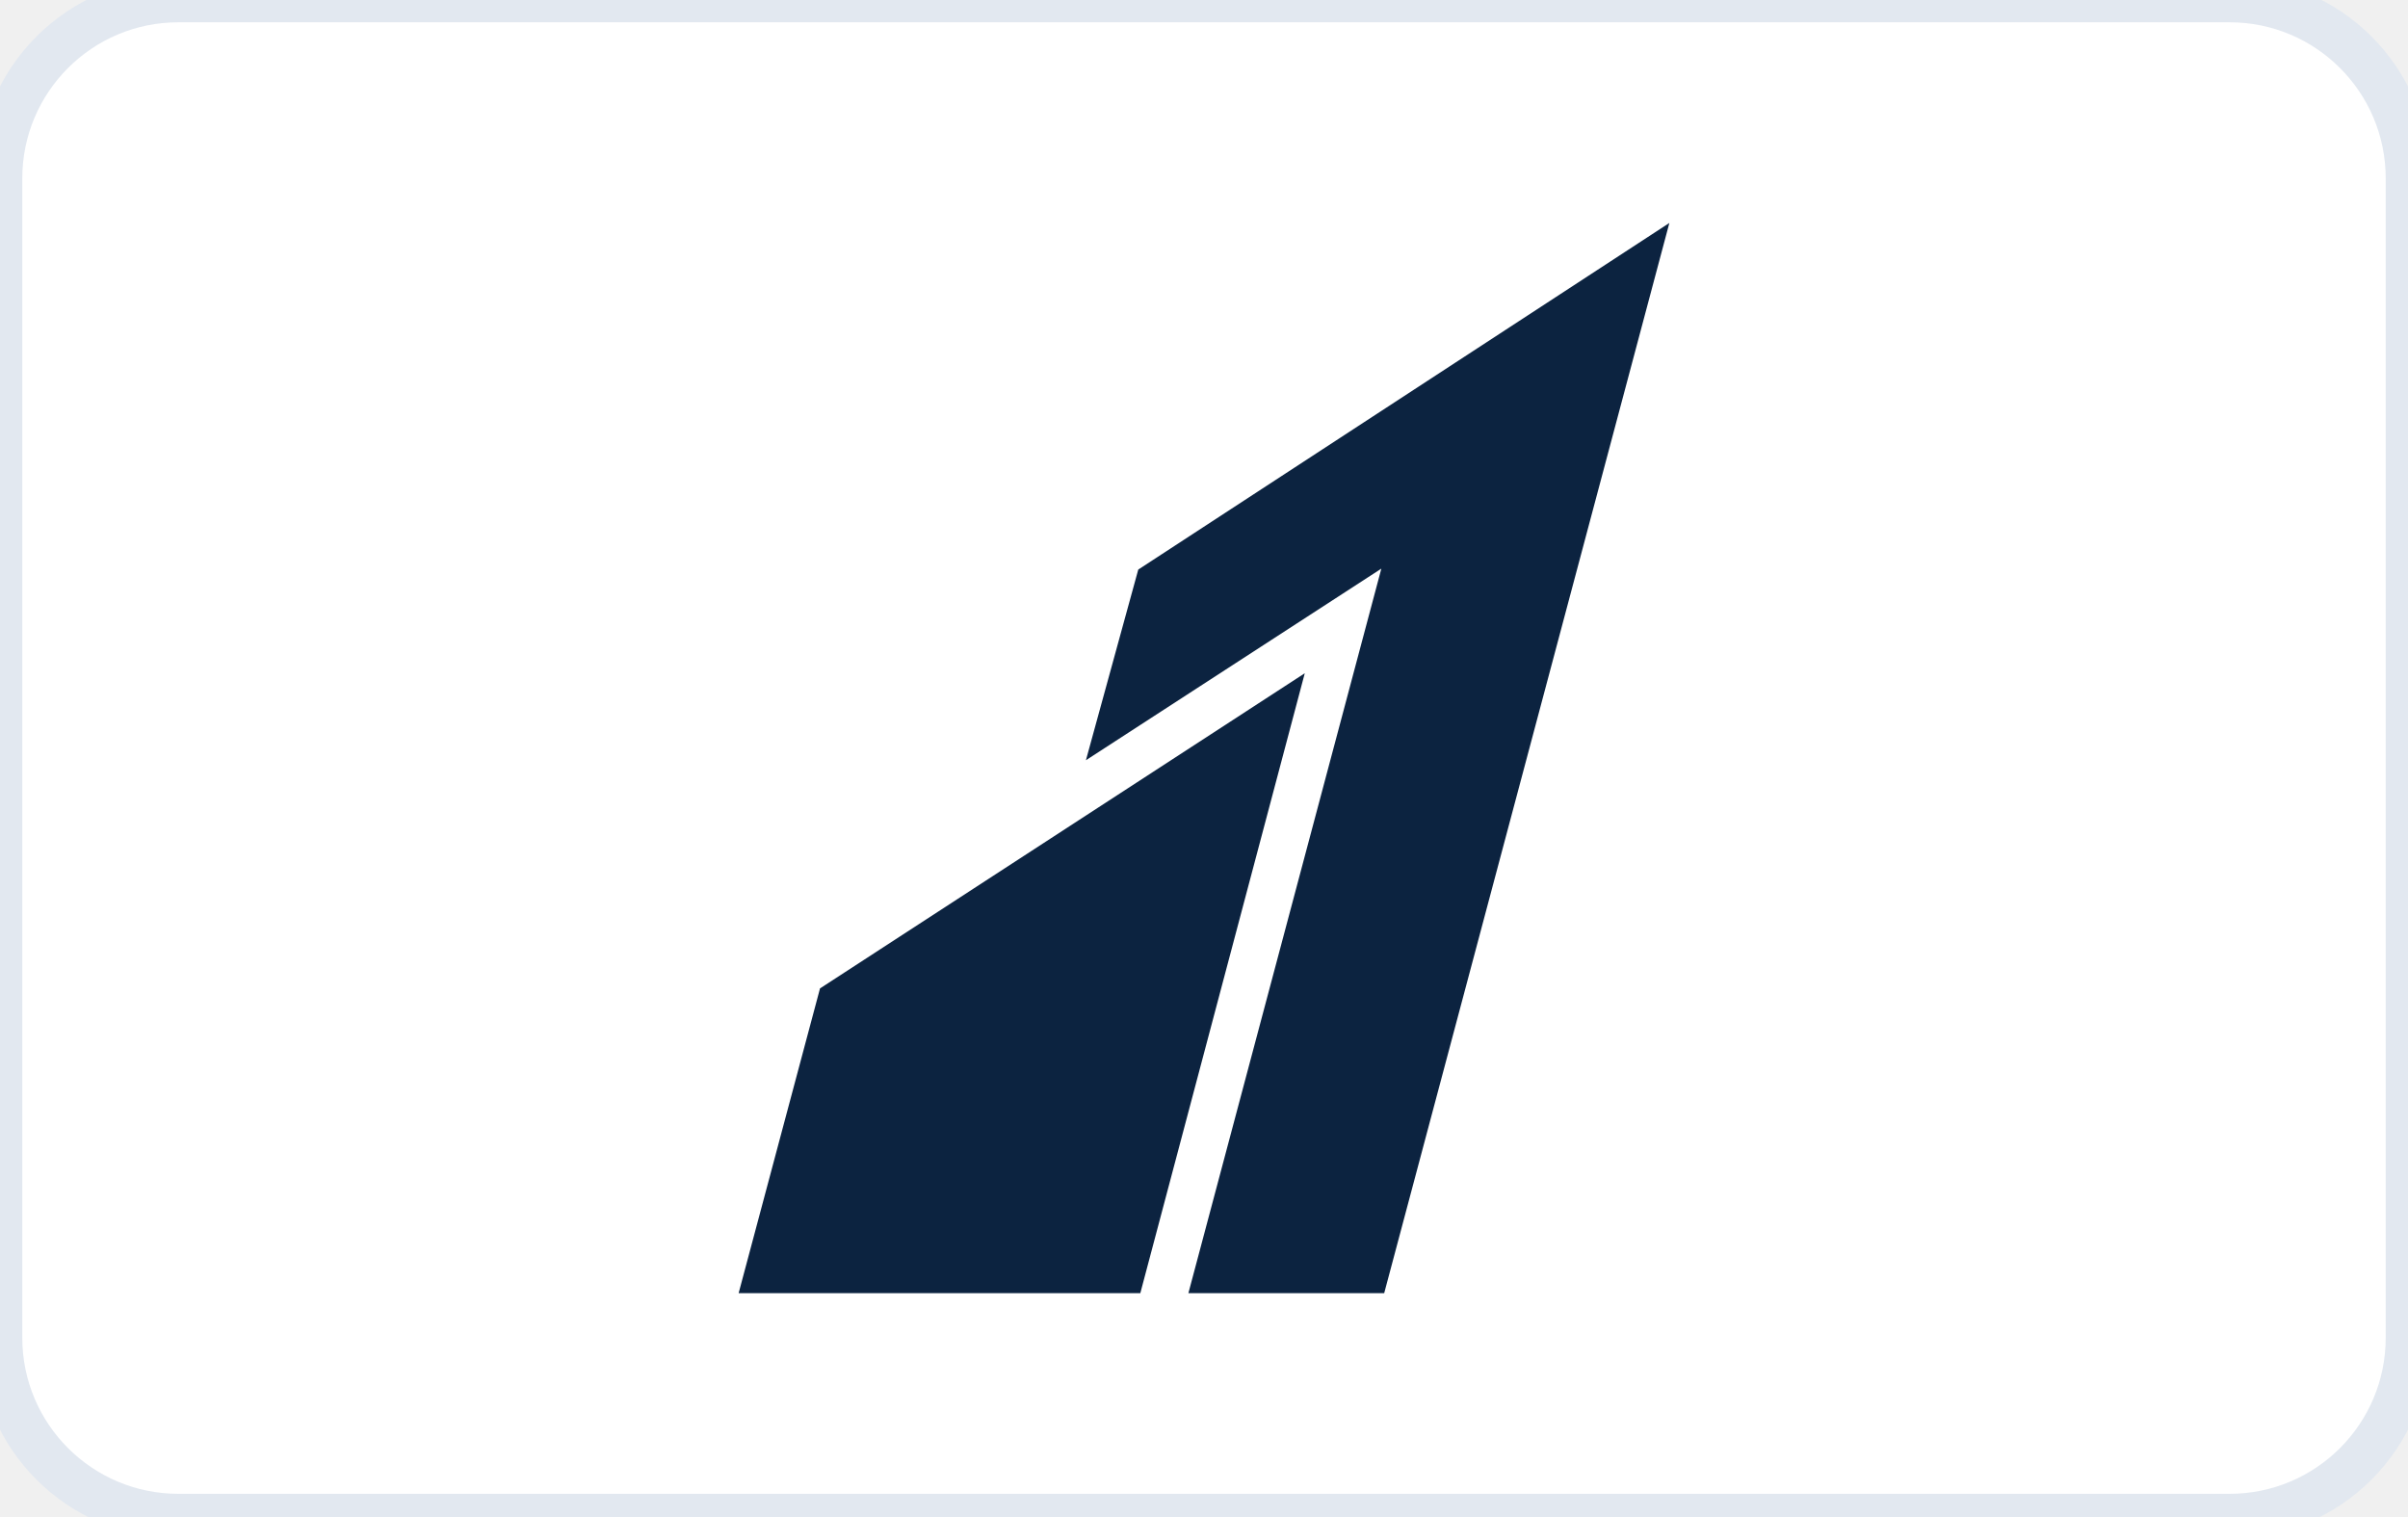
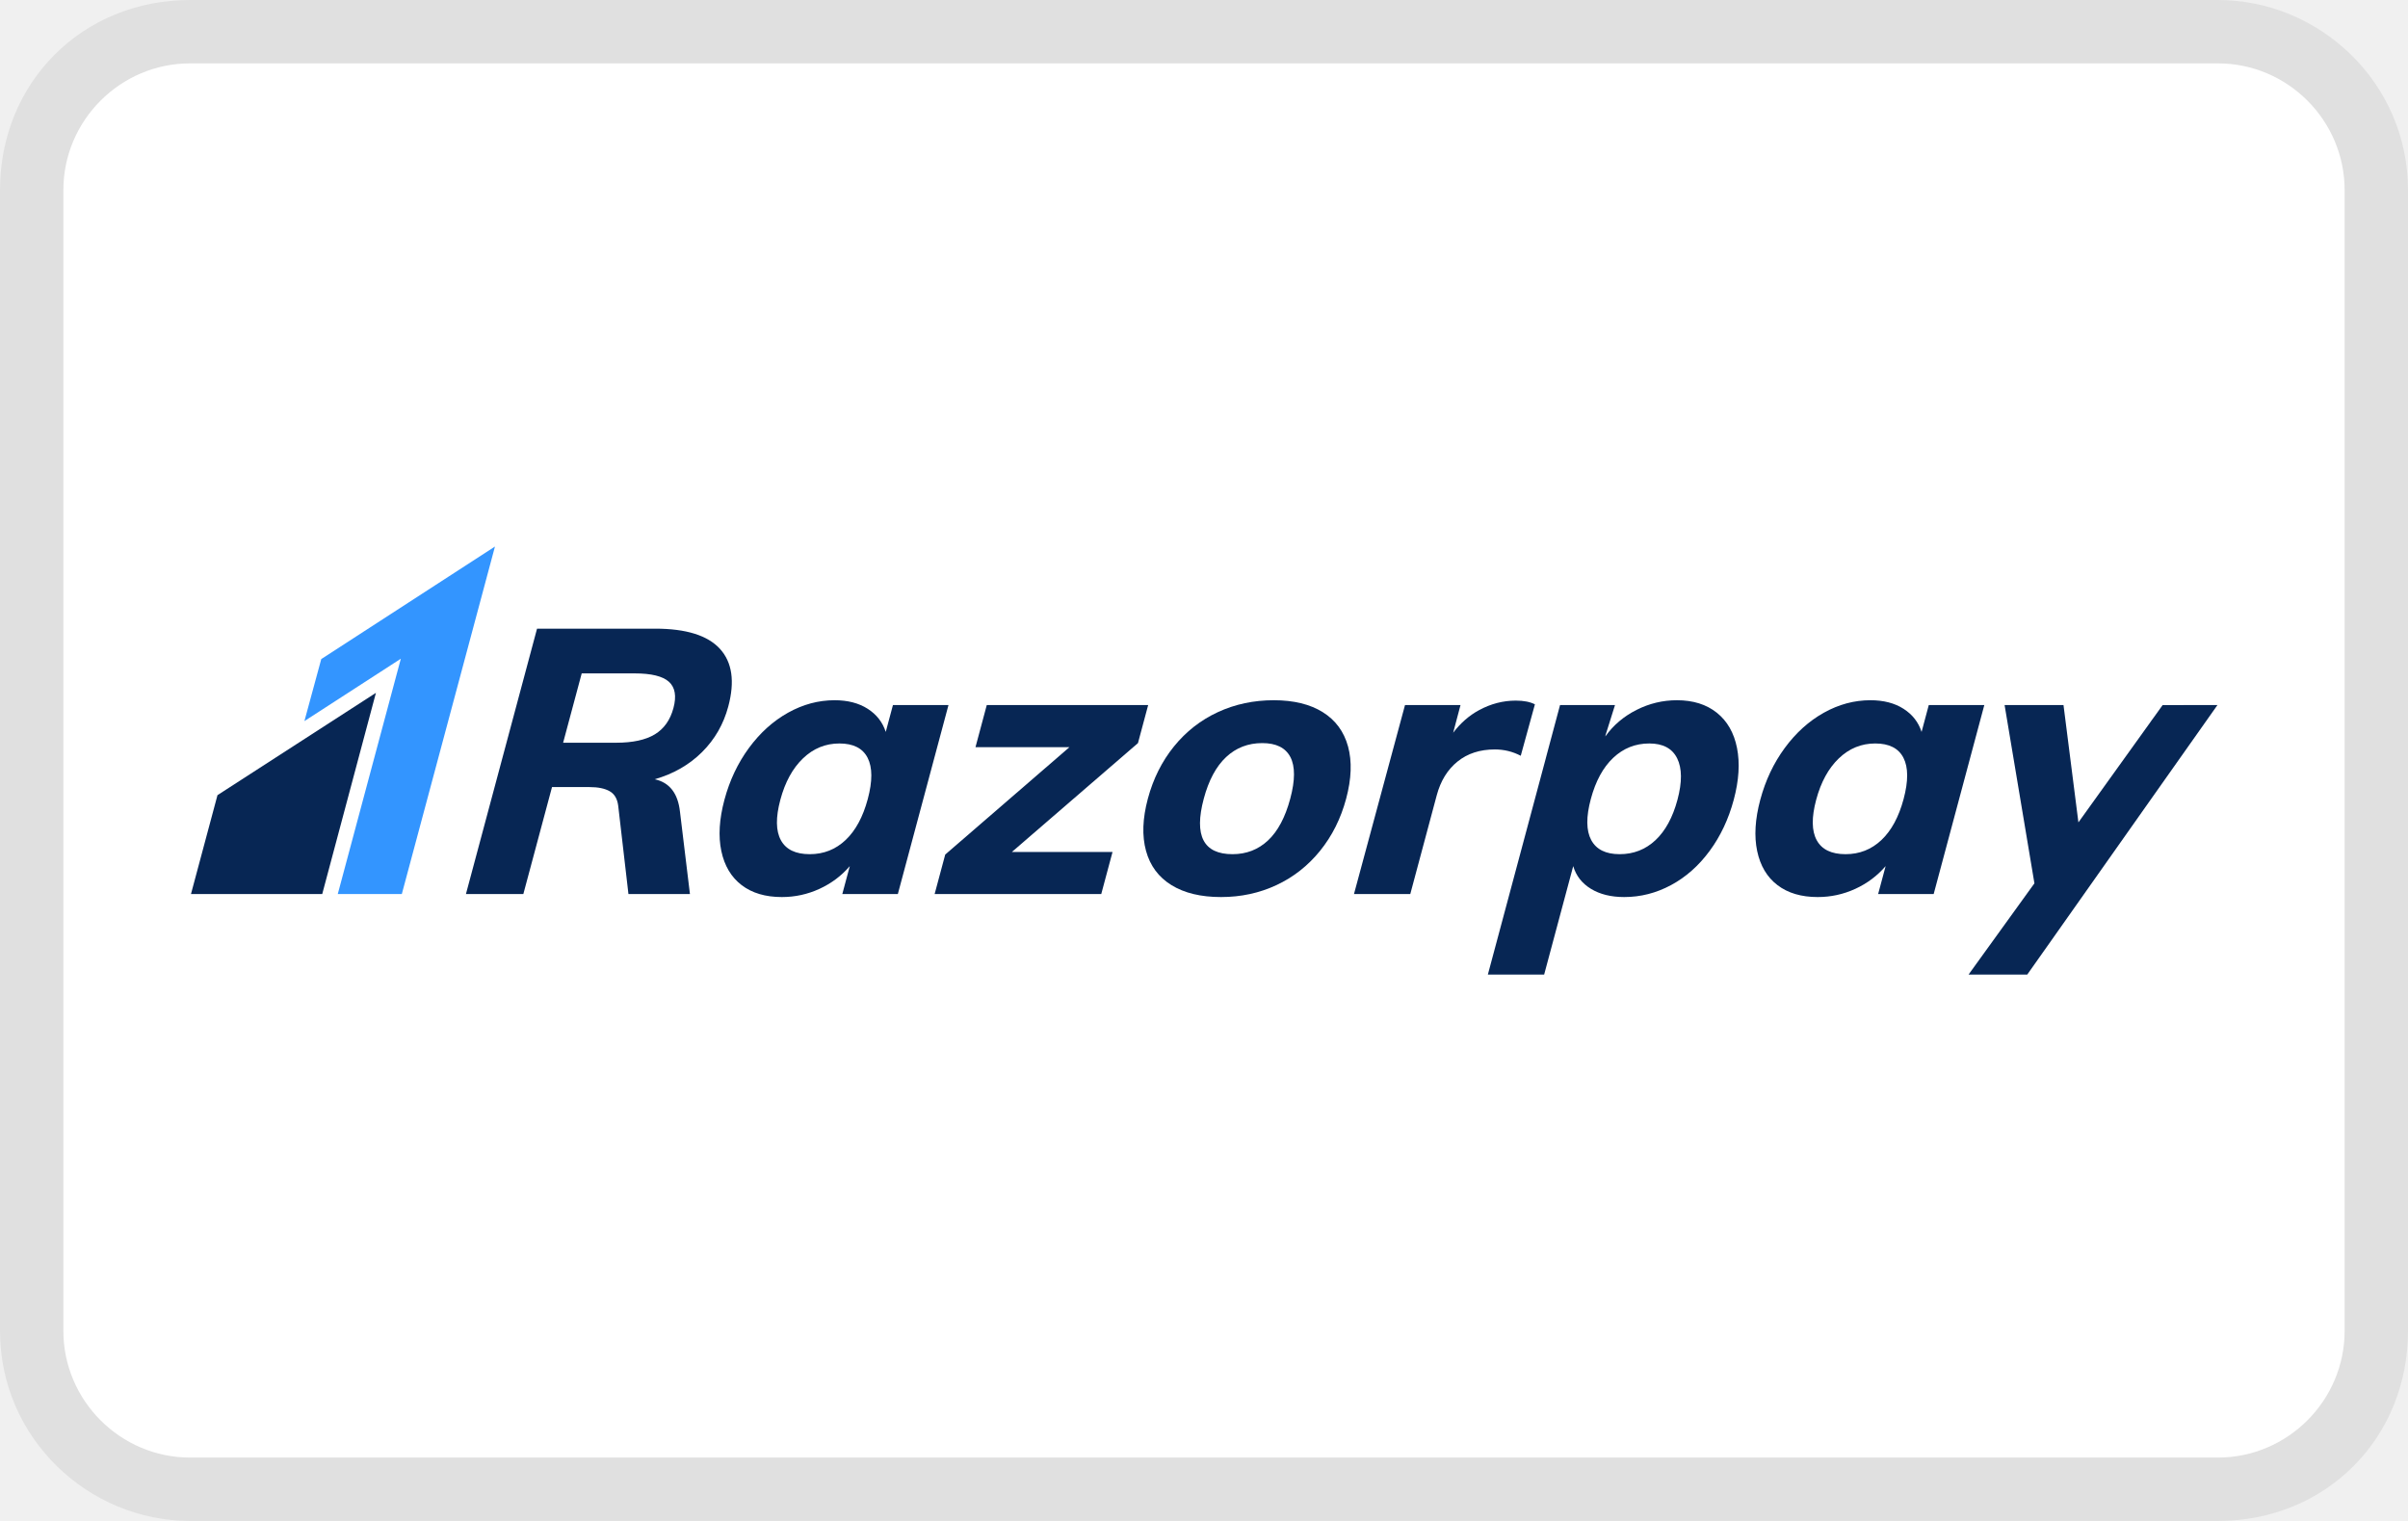
- <svg xmlns="http://www.w3.org/2000/svg" viewBox="0 0 54 34" width="54" height="34">
-   <rect width="54" height="34" rx="4" fill="#FFFFFF" stroke="#E2E8F0" stroke-width="1" />
-   <svg x="12" y="5" width="30" height="24" viewBox="0 0 24 24">
-     <path d="M22.436 0l-11.91 7.773-1.174 4.276 6.625-4.297L11.65 24h4.391l6.395-24zM14.26 10.098L3.389 17.166 1.564 24h9.008l3.688-13.902Z" fill="#0C2340" />
+ <svg xmlns="http://www.w3.org/2000/svg" role="img" viewBox="0 0 38 24" width="38" height="24" aria-labelledby="pi-razorpay">
+   <path d="M35 0H3C1.3 0 0 1.3 0 3v18c0 1.7 1.4 3 3 3h32c1.7 0 3-1.3 3-3V3c0-1.7-1.4-3-3-3z" fill="#000" opacity=".07" />
+   <path d="M35 1c1.1 0 2 .9 2 2v18c0 1.1-.9 2-2 2H3c-1.1 0-2-.9-2-2V3c0-1.1.9-2 2-2h32" fill="#FFF" />
+   <svg x="3" y="7" width="32" height="10" viewBox="0 0 1896 401">
+     <defs />
+     <g id="Page-1" stroke="none" stroke-width="1" fill="none" fill-rule="evenodd">
+       <g id="Group">
+         <path d="M451.921,151.494 C448.931,162.65 443.136,170.838 434.535,176.066 C425.924,181.293 413.847,183.912 398.269,183.912 L348.777,183.912 L366.151,119.081 L415.643,119.081 C431.209,119.081 441.896,121.695 447.702,126.922 C453.497,132.155 454.911,140.344 451.921,151.494 M503.174,150.097 C509.468,126.638 506.859,108.627 495.351,96.08 C483.841,83.533 463.674,77.263 434.871,77.263 L324.391,77.263 L257.897,325.403 L311.572,325.403 L338.381,225.378 L373.581,225.378 C381.474,225.378 387.687,226.658 392.231,229.214 C396.785,231.775 399.451,236.307 400.274,242.804 L409.848,325.403 L467.359,325.403 L458.029,248.385 C456.128,231.19 448.259,221.083 434.431,218.064 C452.06,212.958 466.826,204.468 478.718,192.617 C490.599,180.772 498.758,166.602 503.174,150.097" id="Fill-1" fill="#072654" />
+         <path d="M633.625,236.533 C629.14,253.258 622.231,266.042 612.901,274.868 C603.56,283.7 592.386,288.111 579.382,288.111 C566.122,288.111 557.128,283.758 552.387,275.042 C547.623,266.332 547.461,253.733 551.889,237.228 C556.305,220.735 563.352,207.841 573.053,198.539 C582.742,189.255 594.09,184.602 607.105,184.602 C620.11,184.602 628.919,189.082 633.485,198.024 C638.053,206.966 638.11,219.802 633.625,236.533 L633.625,236.533 Z M657.153,148.706 L650.431,173.8 C647.521,164.736 641.9,157.538 633.578,152.195 C625.245,146.852 614.918,144.174 602.608,144.174 C587.506,144.174 572.983,148.069 559.052,155.852 C545.12,163.64 532.938,174.617 522.519,188.786 C512.099,202.961 504.461,219.107 499.604,237.228 C494.748,255.356 493.774,271.328 496.695,285.149 C499.616,298.977 505.944,309.605 515.691,317.04 C525.428,324.481 537.969,328.19 553.303,328.19 C565.612,328.19 577.342,325.635 588.469,320.523 C599.595,315.418 609.041,308.325 616.818,299.266 L609.807,325.403 L661.731,325.403 L709.079,148.706 L657.153,148.706 Z" id="Fill-3" fill="#072654" />
+         <polygon id="Fill-5" fill="#072654" points="895.79 148.706 744.882 148.706 734.334 188.091 822.155 188.091 706.042 288.458 696.132 325.403 851.92 325.403 862.478 286.024 768.388 286.024 886.263 184.254" />
+         <path d="M1028.651,236.185 C1023.98,253.605 1017.06,266.627 1007.904,275.222 C998.748,283.816 987.667,288.11 974.663,288.11 C947.471,288.11 938.523,270.811 947.796,236.185 C952.409,218.99 959.363,206.038 968.659,197.328 C977.965,188.612 989.232,184.254 1002.48,184.254 C1015.484,184.254 1024.258,188.612 1028.779,197.328 C1033.298,206.038 1033.264,218.99 1028.651,236.185 M1059.03,155.324 C1047.08,147.894 1031.815,144.174 1013.224,144.174 C994.401,144.174 976.969,147.894 960.917,155.324 C944.864,162.765 931.198,173.452 919.921,187.389 C908.631,201.332 900.495,217.594 895.511,236.185 C890.527,254.776 889.948,271.032 893.773,284.975 C897.586,298.918 905.514,309.605 917.591,317.04 C929.657,324.481 945.095,328.19 963.919,328.19 C982.509,328.19 999.767,324.481 1015.705,317.04 C1031.618,309.605 1045.237,298.918 1056.526,284.975 C1067.803,271.032 1075.94,254.776 1080.924,236.185 C1085.908,217.594 1086.488,201.332 1082.674,187.389 C1078.849,173.452 1070.967,162.765 1059.03,155.324" id="Fill-7" fill="#072654" />
+         <path d="M1602.137,236.533 C1597.652,253.258 1590.743,266.042 1581.413,274.868 C1572.082,283.7 1560.886,288.111 1547.882,288.111 C1534.646,288.111 1525.64,283.758 1520.899,275.042 C1516.135,266.332 1515.973,253.733 1520.401,237.228 C1524.817,220.735 1531.864,207.841 1541.565,198.539 C1551.254,189.255 1562.602,184.602 1575.617,184.602 C1588.622,184.602 1597.431,189.082 1601.997,198.024 C1606.565,206.966 1606.622,219.802 1602.137,236.533 L1602.137,236.533 Z M1625.665,148.706 L1618.943,173.8 C1616.033,164.736 1610.412,157.538 1602.09,152.195 C1593.757,146.852 1583.43,144.174 1571.12,144.174 C1556.018,144.174 1541.495,148.069 1527.564,155.852 C1513.632,163.64 1501.45,174.617 1491.031,188.786 C1480.611,202.961 1472.972,219.107 1468.116,237.228 C1463.26,255.356 1462.297,271.328 1465.207,285.149 C1468.127,298.977 1474.445,309.605 1484.203,317.04 C1493.94,324.481 1506.481,328.19 1521.815,328.19 C1534.123,328.19 1545.854,325.635 1556.98,320.523 C1568.107,315.418 1577.553,308.325 1585.33,299.266 L1578.319,325.403 L1630.243,325.403 L1677.591,148.706 L1625.665,148.706 Z" id="Fill-9" fill="#072654" />
+         <path d="M1244.165,196.106 L1257.401,148.011 C1252.904,145.686 1246.946,144.523 1239.517,144.523 C1227.66,144.523 1216.243,147.483 1205.244,153.411 C1195.798,158.498 1187.754,165.637 1180.962,174.582 L1187.847,148.681 L1172.813,148.707 L1135.938,148.707 L1088.227,325.402 L1140.87,325.402 L1165.616,233.05 C1169.221,219.577 1175.688,209.064 1185.042,201.512 C1194.372,193.962 1206.02,190.183 1219.964,190.183 C1228.563,190.183 1236.619,192.159 1244.165,196.106" id="Fill-11" fill="#072654" />
+         <path d="M1390.697,237.226 C1386.269,253.731 1379.408,266.33 1370.112,275.04 C1360.794,283.756 1349.643,288.108 1336.639,288.108 C1323.623,288.108 1314.757,283.698 1310.039,274.866 C1305.31,266.04 1305.194,253.261 1309.679,236.53 C1314.165,219.8 1321.142,206.963 1330.624,198.021 C1340.104,189.079 1351.359,184.599 1364.375,184.599 C1377.147,184.599 1385.829,189.253 1390.43,198.543 C1395.02,207.838 1395.113,220.738 1390.697,237.226 M1427.485,155.849 C1417.715,148.066 1405.278,144.178 1390.187,144.178 C1376.939,144.178 1364.329,147.197 1352.39,153.236 C1340.418,159.286 1330.717,167.521 1323.275,177.981 L1323.443,176.822 L1332.287,148.679 L1322.11,148.679 L1322.11,148.704 L1280.9,148.704 L1267.815,197.566 C1267.664,198.134 1267.537,198.664 1267.385,199.238 L1213.409,400.681 L1266.042,400.681 L1293.221,299.27 C1295.886,308.322 1301.427,315.415 1309.819,320.521 C1318.21,325.632 1328.56,328.188 1340.881,328.188 C1356.216,328.188 1370.796,324.479 1384.646,317.038 C1398.486,309.608 1410.516,298.974 1420.717,285.147 C1430.927,271.331 1438.462,255.353 1443.318,237.226 C1448.175,219.104 1449.182,202.959 1446.366,188.784 C1443.55,174.614 1437.244,163.638 1427.485,155.849" id="Fill-13" fill="#072654" />
+         <path d="M1895.538,148.755 L1895.572,148.706 L1863.692,148.706 C1862.673,148.706 1861.774,148.735 1860.842,148.755 L1844.296,148.755 L1835.835,160.543 C1835.157,161.431 1834.479,162.325 1833.749,163.362 L1832.827,164.727 L1765.585,258.375 L1751.642,148.706 L1696.564,148.706 L1724.456,315.354 L1662.859,400.683 L1664.615,400.683 L1696.065,400.683 L1717.734,400.683 L1732.662,379.537 C1733.102,378.907 1733.479,378.391 1733.949,377.725 L1751.369,353.028 L1751.868,352.321 L1829.813,241.827 L1895.485,148.828 L1895.572,148.755 L1895.538,148.755 Z" id="Fill-15" fill="#072654" />
+         <polygon id="Fill-17" fill="#3395FF" points="122.634 105.69 106.878 163.673 197.034 105.364 138.075 325.348 197.948 325.403 285.046 0.482" />
+         <path d="M25.595,232.925 L0.808,325.403 L123.534,325.403 C123.534,325.403 173.732,137.32 173.746,137.266 C173.699,137.296 25.595,232.925 25.595,232.925" id="Fill-19" fill="#072654" />
+       </g>
+     </g>
  </svg>
</svg>
